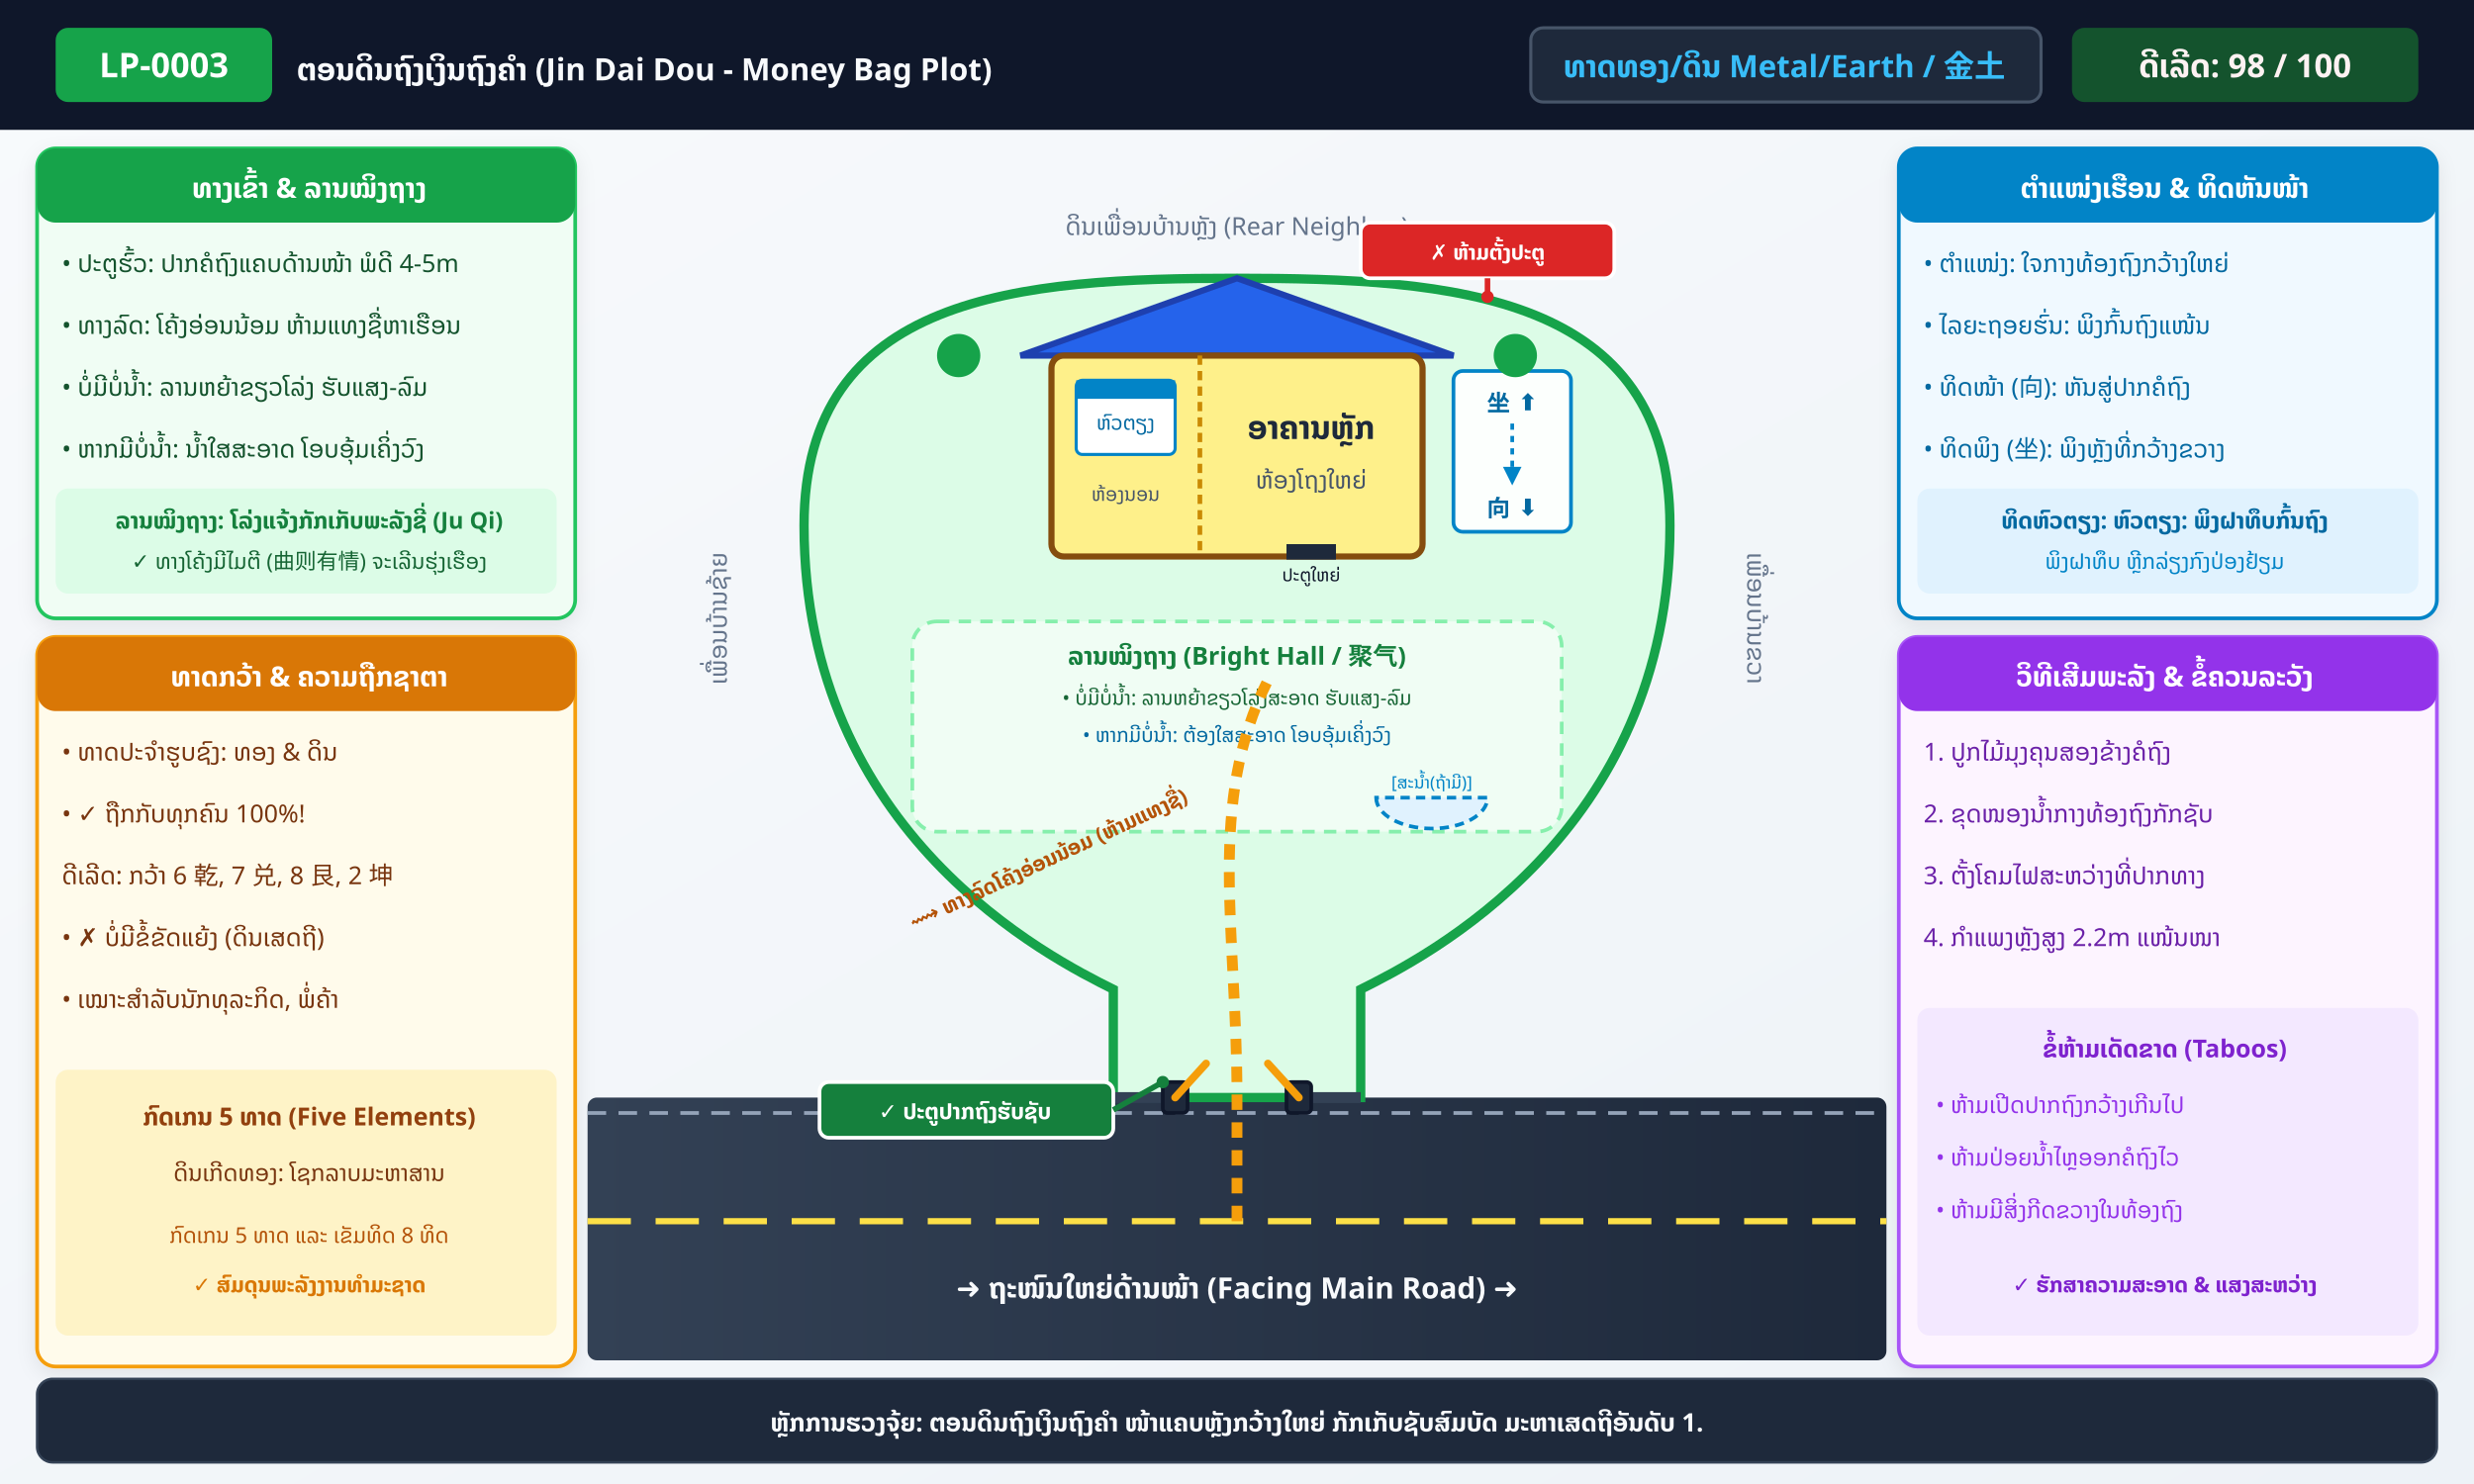
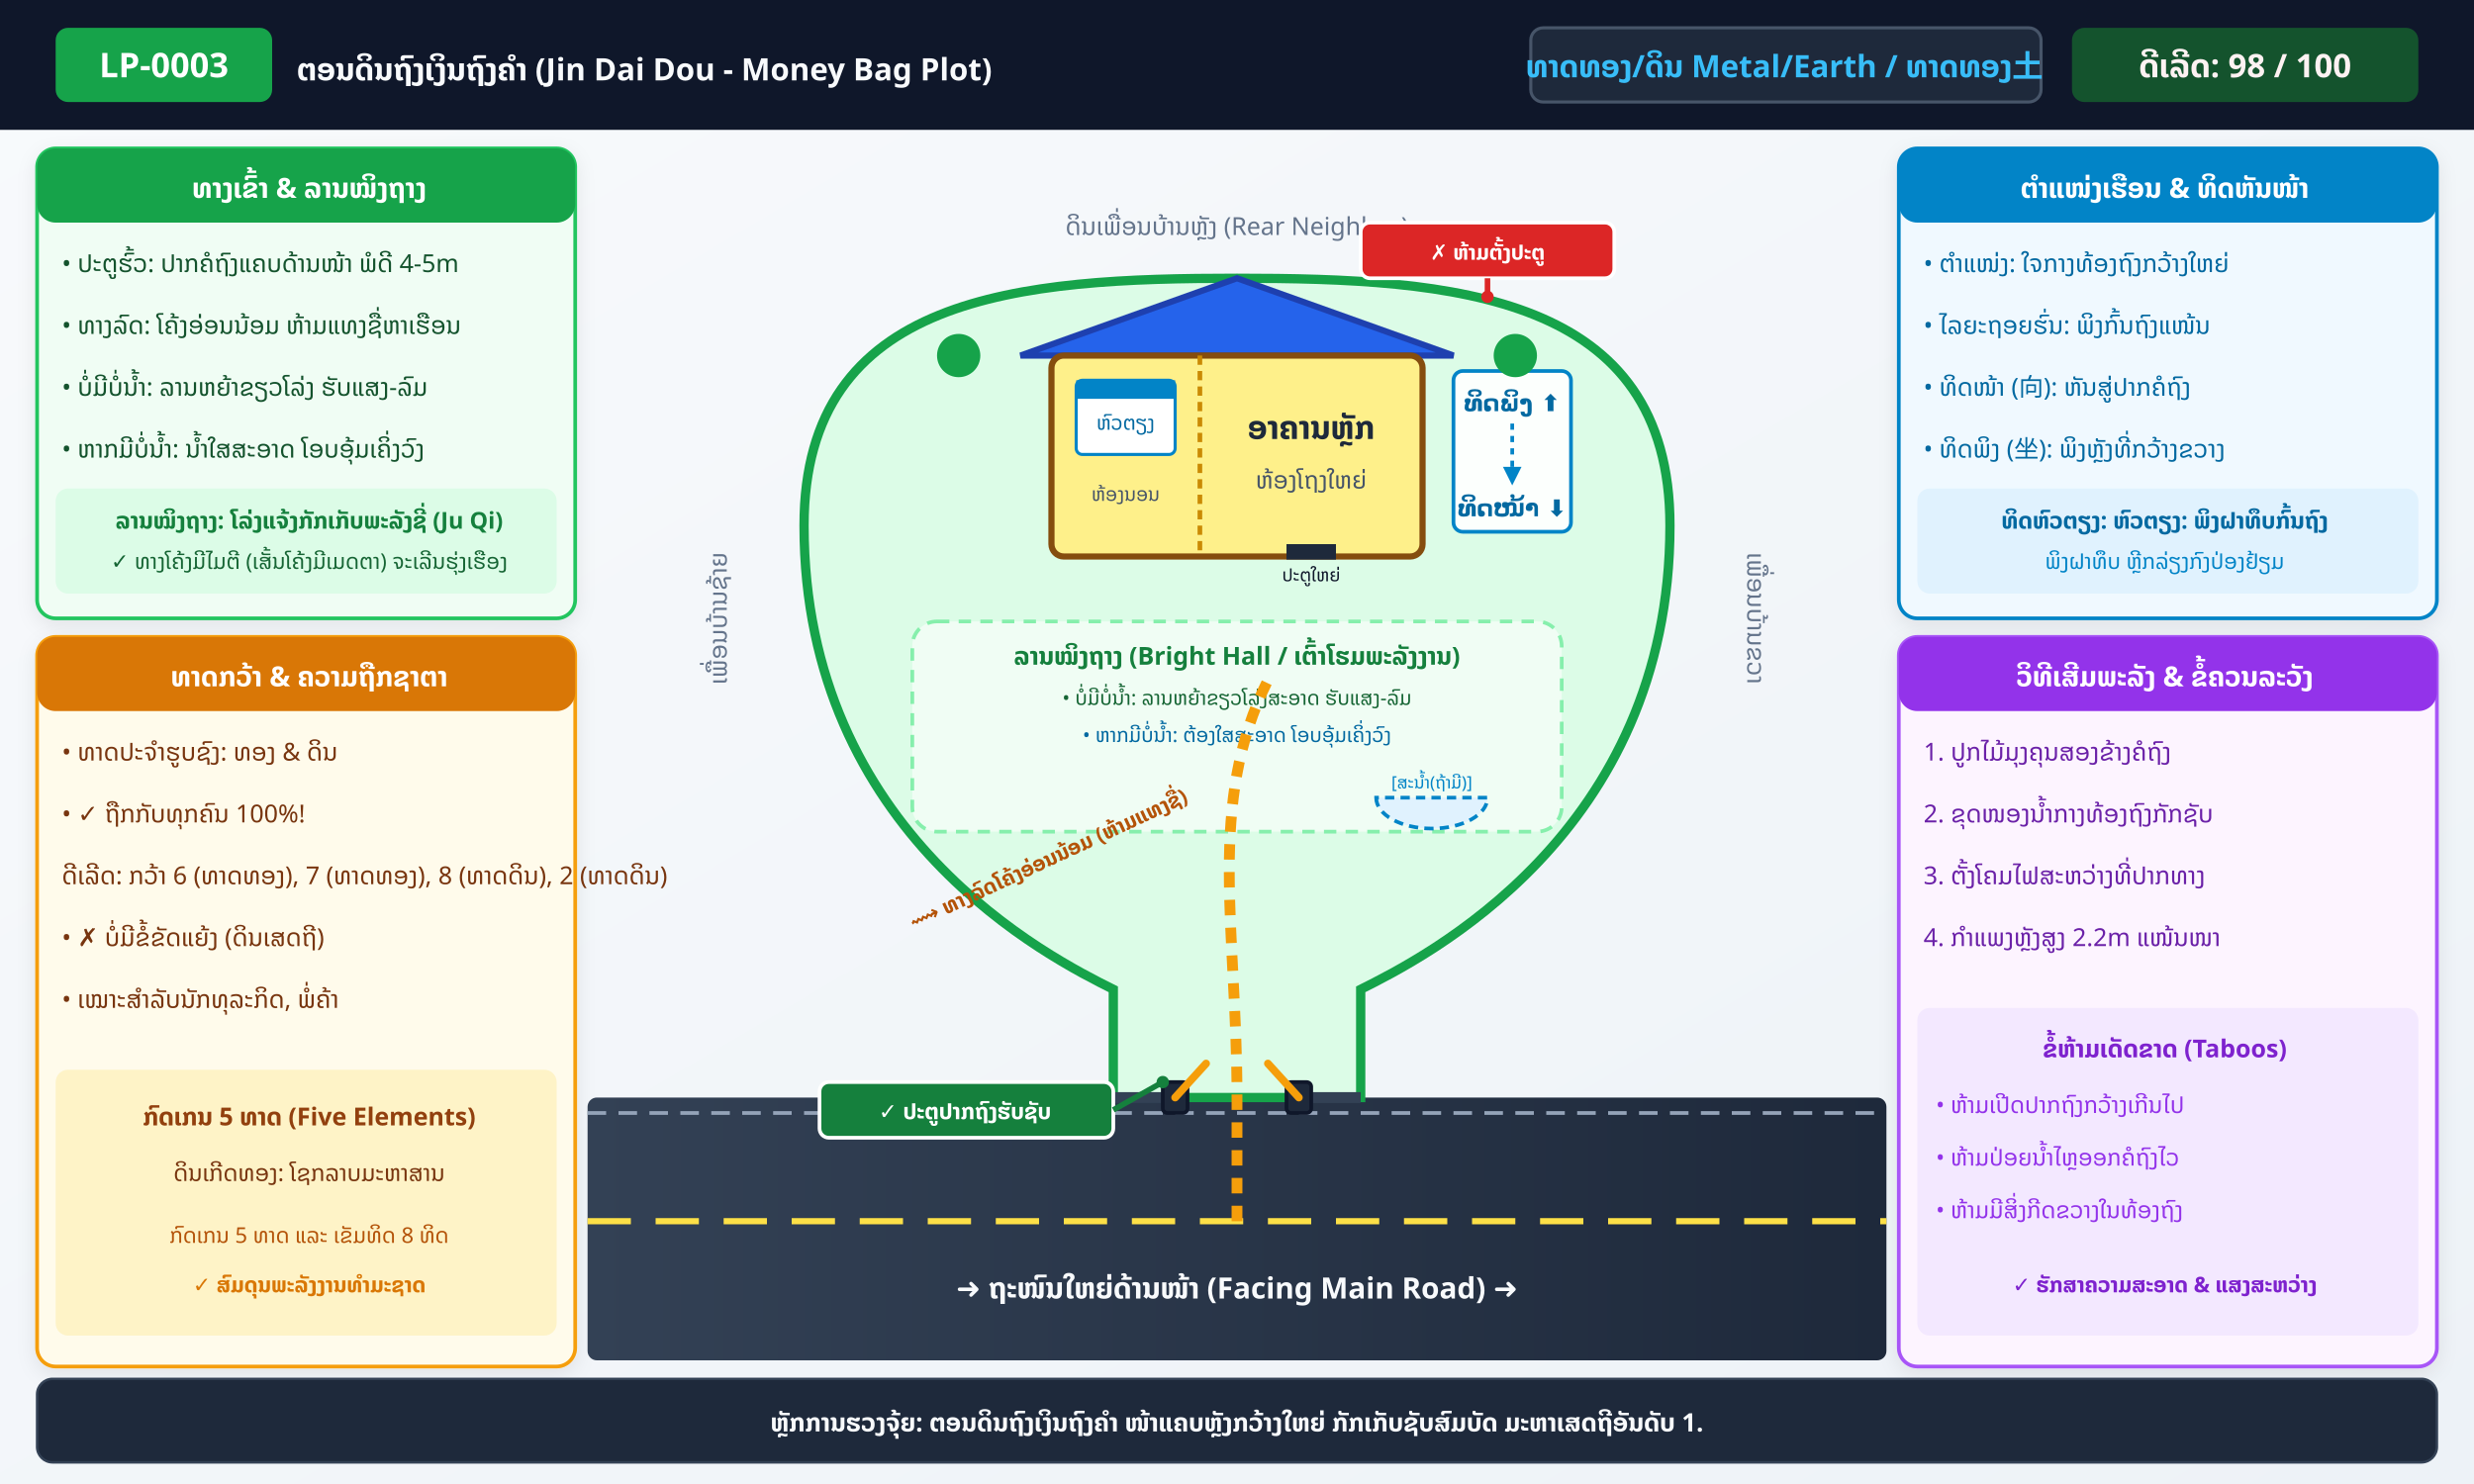
<svg xmlns="http://www.w3.org/2000/svg" viewBox="0 0 800 480" width="800" height="480">
  <defs>
    <linearGradient id="bgGrad" x1="0%" y1="0%" x2="100%" y2="100%">
      <stop offset="0%" stop-color="#F8FAFC" />
      <stop offset="100%" stop-color="#EDF2F7" />
    </linearGradient>
    <linearGradient id="roadGrad" x1="0%" y1="0%" x2="100%" y2="0%">
      <stop offset="0%" stop-color="#334155" />
      <stop offset="100%" stop-color="#1E293B" />
    </linearGradient>
    <filter id="shadow" x="-5%" y="-5%" width="110%" height="110%">
      <feDropShadow dx="0" dy="2" stdDeviation="3" flood-opacity="0.08" />
    </filter>
  </defs>
  <rect width="800" height="480" fill="url(#bgGrad)" />
  <rect x="0" y="0" width="800" height="42" fill="#0F172A" />
  <rect x="18" y="9" width="70" height="24" rx="4" fill="#16A34A" />
  <text x="53" y="25" font-family="'Segoe UI', sans-serif" font-weight="bold" font-size="11" fill="#FFFFFF" text-anchor="middle">LP-0003</text>
  <text x="96" y="26" font-family="'Noto Sans Lao', 'Segoe UI', sans-serif" font-weight="bold" font-size="10" fill="#F8FAFC">ຕອນດິນຖົງເງິນຖົງຄຳ (Jin Dai Dou - Money Bag Plot)</text>
  <rect x="495" y="9" width="165" height="24" rx="4" fill="#1E293B" stroke="#475569" stroke-width="1" />
-   <text x="577" y="25" font-family="'Noto Sans Lao', 'Segoe UI', sans-serif" font-weight="bold" font-size="10" fill="#38BDF8" text-anchor="middle">ທາດທອງ/ດິນ Metal/Earth / 金土</text>
+   <text x="577" y="25" font-family="'Noto Sans Lao', 'Segoe UI', sans-serif" font-weight="bold" font-size="10" fill="#38BDF8" text-anchor="middle">ທາດທອງ/ດິນ Metal/Earth / ທາດທອງ土</text>
  <rect x="670" y="9" width="112" height="24" rx="4" fill="#14532D" />
  <text x="726" y="25" font-family="'Noto Sans Lao', 'Segoe UI', sans-serif" font-weight="bold" font-size="10.5" fill="#FEF2F2" text-anchor="middle">ດີເລີດ: 98 / 100</text>
  <rect x="12" y="48" width="174" height="152" rx="6" fill="#F0FDF4" stroke="#22C55E" stroke-width="1.2" filter="url(#shadow)" />
  <rect x="12" y="48" width="174" height="24" rx="6" fill="#16A34A" />
  <text x="100" y="64" font-family="'Noto Sans Lao', 'Segoe UI', sans-serif" font-weight="bold" font-size="9" fill="#FFFFFF" text-anchor="middle">ທາງເຂົ້າ &amp; ລານໝິງຖາງ</text>
  <text x="20" y="88" font-family="'Noto Sans Lao', 'Segoe UI', sans-serif" font-size="8" fill="#14532D">• ປະຕູຮົ້ວ: ປາກຄໍຖົງແຄບດ້ານໜ້າ ພໍດີ 4-5m</text>
  <text x="20" y="108" font-family="'Noto Sans Lao', 'Segoe UI', sans-serif" font-size="8" fill="#14532D">• ທາງລົດ: ໂຄ້ງອ່ອນນ້ອມ ຫ້າມແທງຊື່ຫາເຮືອນ</text>
  <text x="20" y="128" font-family="'Noto Sans Lao', 'Segoe UI', sans-serif" font-size="8" fill="#14532D">• ບໍ່ມີບໍ່ນ້ຳ: ລານຫຍ້າຂຽວໂລ່ງ ຮັບແສງ-ລົມ</text>
  <text x="20" y="148" font-family="'Noto Sans Lao', 'Segoe UI', sans-serif" font-size="8" fill="#14532D">• ຫາກມີບໍ່ນ້ຳ: ນ້ຳໃສສະອາດ ໂອບອຸ້ມເຄິ່ງວົງ</text>
  <rect x="18" y="158" width="162" height="34" rx="4" fill="#DCFCE7" />
  <text x="100" y="171" font-family="'Noto Sans Lao', 'Segoe UI', sans-serif" font-weight="bold" font-size="7.5" fill="#15803D" text-anchor="middle">ລານໝິງຖາງ: ໂລ່ງແຈ້ງກັກເກັບພະລັງຊີ່ (Ju Qi)</text>
-   <text x="100" y="184" font-family="'Noto Sans Lao', 'Segoe UI', sans-serif" font-size="7" fill="#166534" text-anchor="middle">✓ ທາງໂຄ້ງມີໄມຕີ (曲则有情) ຈະເລີນຮຸ່ງເຮືອງ</text>
+   <text x="100" y="184" font-family="'Noto Sans Lao', 'Segoe UI', sans-serif" font-size="7" fill="#166534" text-anchor="middle">✓ ທາງໂຄ້ງມີໄມຕີ (ເສັ້ນໂຄ້ງມີເມດຕາ) ຈະເລີນຮຸ່ງເຮືອງ</text>
  <rect x="12" y="206" width="174" height="236" rx="6" fill="#FFFBEB" stroke="#F59E0B" stroke-width="1.2" filter="url(#shadow)" />
  <rect x="12" y="206" width="174" height="24" rx="6" fill="#D97706" />
  <text x="100" y="222" font-family="'Noto Sans Lao', 'Segoe UI', sans-serif" font-weight="bold" font-size="9" fill="#FFFFFF" text-anchor="middle">ທາດກວ້າ &amp; ຄວາມຖືກຊາຕາ</text>
  <text x="20" y="246" font-family="'Noto Sans Lao', 'Segoe UI', sans-serif" font-size="8" fill="#78350F">• ທາດປະຈຳຮູບຊົງ: ທອງ &amp; ດິນ</text>
  <text x="20" y="266" font-family="'Noto Sans Lao', 'Segoe UI', sans-serif" font-size="8" fill="#78350F">• ✓ ຖືກກັບທຸກຄົນ 100%!</text>
-   <text x="20" y="286" font-family="'Noto Sans Lao', 'Segoe UI', sans-serif" font-size="8" fill="#78350F">ດີເລີດ: ກວ້າ 6 乾, 7 兑, 8 艮, 2 坤</text>
+   <text x="20" y="286" font-family="'Noto Sans Lao', 'Segoe UI', sans-serif" font-size="8" fill="#78350F">ດີເລີດ: ກວ້າ 6 (ທາດທອງ), 7 (ທາດທອງ), 8 (ທາດດິນ), 2 (ທາດດິນ)</text>
  <text x="20" y="306" font-family="'Noto Sans Lao', 'Segoe UI', sans-serif" font-size="8" fill="#78350F">• ✗ ບໍ່ມີຂໍ້ຂັດແຍ້ງ (ດິນເສດຖີ)</text>
  <text x="20" y="326" font-family="'Noto Sans Lao', 'Segoe UI', sans-serif" font-size="8" fill="#78350F">• ເໝາະສຳລັບນັກທຸລະກິດ, ພໍ່ຄ້າ</text>
  <rect x="18" y="346" width="162" height="86" rx="4" fill="#FEF3C7" />
  <text x="100" y="364" font-family="'Noto Sans Lao', 'Segoe UI', sans-serif" font-weight="bold" font-size="8" fill="#92400E" text-anchor="middle">ກົດເກນ 5 ທາດ (Five Elements)</text>
  <text x="100" y="382" font-family="'Noto Sans Lao', 'Segoe UI', sans-serif" font-size="7.5" fill="#78350F" text-anchor="middle">ດິນເກີດທອງ: ໂຊກລາບມະຫາສານ</text>
  <text x="100" y="402" font-family="'Noto Sans Lao', 'Segoe UI', sans-serif" font-size="7" fill="#B45309" text-anchor="middle">ກົດເກນ 5 ທາດ ແລະ ເຂັມທິດ 8 ທິດ</text>
  <text x="100" y="418" font-family="'Noto Sans Lao', 'Segoe UI', sans-serif" font-weight="bold" font-size="7" fill="#D97706" text-anchor="middle">✓ ສົມດຸນພະລັງງານທຳມະຊາດ</text>
  <rect x="614" y="48" width="174" height="152" rx="6" fill="#F0F9FF" stroke="#0284C7" stroke-width="1.2" filter="url(#shadow)" />
  <rect x="614" y="48" width="174" height="24" rx="6" fill="#0284C7" />
  <text x="700" y="64" font-family="'Noto Sans Lao', 'Segoe UI', sans-serif" font-weight="bold" font-size="9" fill="#FFFFFF" text-anchor="middle">ຕຳແໜ່ງເຮືອນ &amp; ທິດຫັນໜ້າ</text>
  <text x="622" y="88" font-family="'Noto Sans Lao', 'Segoe UI', sans-serif" font-size="8" fill="#0369A1">• ຕຳແໜ່ງ: ໃຈກາງທ້ອງຖົງກວ້າງໃຫຍ່</text>
  <text x="622" y="108" font-family="'Noto Sans Lao', 'Segoe UI', sans-serif" font-size="8" fill="#0369A1">• ໄລຍະຖອຍຮົ່ນ: ພິງກົ້ນຖົງແໜ້ນ</text>
  <text x="622" y="128" font-family="'Noto Sans Lao', 'Segoe UI', sans-serif" font-size="8" fill="#0369A1">• ທິດໜ້າ (向): ຫັນສູ່ປາກຄໍຖົງ</text>
  <text x="622" y="148" font-family="'Noto Sans Lao', 'Segoe UI', sans-serif" font-size="8" fill="#0369A1">• ທິດພິງ (坐): ພິງຫຼັງທີ່ກວ້າງຂວາງ</text>
  <rect x="620" y="158" width="162" height="34" rx="4" fill="#E0F2FE" />
  <text x="700" y="171" font-family="'Noto Sans Lao', 'Segoe UI', sans-serif" font-weight="bold" font-size="7.5" fill="#0369A1" text-anchor="middle">ທິດຫົວຕຽງ: ຫົວຕຽງ: ພິງຝາທຶບກົ້ນຖົງ</text>
  <text x="700" y="184" font-family="'Noto Sans Lao', 'Segoe UI', sans-serif" font-size="7" fill="#0284C7" text-anchor="middle">ພິງຝາທຶບ ຫຼີກລ່ຽງກົງປ່ອງຢ້ຽມ</text>
  <rect x="614" y="206" width="174" height="236" rx="6" fill="#FDF4FF" stroke="#A855F7" stroke-width="1.2" filter="url(#shadow)" />
  <rect x="614" y="206" width="174" height="24" rx="6" fill="#9333EA" />
  <text x="700" y="222" font-family="'Noto Sans Lao', 'Segoe UI', sans-serif" font-weight="bold" font-size="9" fill="#FFFFFF" text-anchor="middle">ວິທີເສີມພະລັງ &amp; ຂໍ້ຄວນລະວັງ</text>
  <text x="622" y="246" font-family="'Noto Sans Lao', 'Segoe UI', sans-serif" font-size="8" fill="#6B21A8">1. ປູກໄມ້ມຸງຄຸນສອງຂ້າງຄໍຖົງ</text>
  <text x="622" y="266" font-family="'Noto Sans Lao', 'Segoe UI', sans-serif" font-size="8" fill="#6B21A8">2. ຂຸດໜອງນ້ຳກາງທ້ອງຖົງກັກຊັບ</text>
  <text x="622" y="286" font-family="'Noto Sans Lao', 'Segoe UI', sans-serif" font-size="8" fill="#6B21A8">3. ຕັ້ງໂຄມໄຟສະຫວ່າງທີ່ປາກທາງ</text>
  <text x="622" y="306" font-family="'Noto Sans Lao', 'Segoe UI', sans-serif" font-size="8" fill="#6B21A8">4. ກຳແພງຫຼັງສູງ 2.2m ແໜ້ນໜາ</text>
  <rect x="620" y="326" width="162" height="106" rx="4" fill="#F3E8FF" />
  <text x="700" y="342" font-family="'Noto Sans Lao', 'Segoe UI', sans-serif" font-weight="bold" font-size="8" fill="#7E22CE" text-anchor="middle">ຂໍ້ຫ້າມເດັດຂາດ (Taboos)</text>
  <text x="626" y="360" font-family="'Noto Sans Lao', 'Segoe UI', sans-serif" font-size="7.5" fill="#9333EA">• ຫ້າມເປີດປາກຖົງກວ້າງເກີນໄປ</text>
  <text x="626" y="377" font-family="'Noto Sans Lao', 'Segoe UI', sans-serif" font-size="7.5" fill="#9333EA">• ຫ້າມປ່ອຍນ້ຳໄຫຼອອກຄໍຖົງໄວ</text>
  <text x="626" y="394" font-family="'Noto Sans Lao', 'Segoe UI', sans-serif" font-size="7.5" fill="#9333EA">• ຫ້າມມີສິ່ງກີດຂວາງໃນທ້ອງຖົງ</text>
  <text x="700" y="418" font-family="'Noto Sans Lao', 'Segoe UI', sans-serif" font-weight="bold" font-size="7" fill="#7E22CE" text-anchor="middle">✓ ຮັກສາຄວາມສະອາດ &amp; ແສງສະຫວ່າງ</text>
  <rect x="190" y="355" width="420" height="85" fill="url(#roadGrad)" rx="3" />
  <line x1="190" y1="395" x2="610" y2="395" stroke="#FDE047" stroke-width="2" stroke-dasharray="14,8" />
  <line x1="190" y1="360" x2="610" y2="360" stroke="#94A3B8" stroke-width="1.2" stroke-dasharray="6,4" />
  <text x="400" y="420" font-family="'Noto Sans Lao', 'Segoe UI', sans-serif" font-weight="bold" font-size="9.5" fill="#F8FAFC" text-anchor="middle">➜ ຖະໜົນໃຫຍ່ດ້ານໜ້າ (Facing Main Road) ➜</text>
  <g>
    <text x="400" y="76" font-family="'Noto Sans Lao', 'Segoe UI', sans-serif" font-size="8" fill="#64748B" text-anchor="middle">ດິນເພື່ອນບ້ານຫຼັງ (Rear Neighbor)</text>
    <text x="235" y="200" font-family="'Noto Sans Lao', 'Segoe UI', sans-serif" font-size="8" fill="#64748B" text-anchor="middle" transform="rotate(-90 235 200)">ເພື່ອນບ້ານຊ້າຍ</text>
    <text x="565" y="200" font-family="'Noto Sans Lao', 'Segoe UI', sans-serif" font-size="8" fill="#64748B" text-anchor="middle" transform="rotate(90 565 200)">ເພື່ອນບ້ານຂວາ</text>
    <path d="M 360 355 L 360 320 C 340 310 260 270 260 170 C 260 95 330 90 400 90 C 470 90 540 95 540 170 C 540 270 460 310 440 320 L 440 355 Z" fill="#DCFCE7" stroke="#16A34A" stroke-width="3" />
    <polygon points="330,115 400,90 470,115" fill="#2563EB" stroke="#1E40AF" stroke-width="2" />
    <rect x="340" y="115" width="120" height="65" fill="#FEF08A" stroke="#854D0E" stroke-width="2" rx="4" />
    <line x1="388" y1="115" x2="388" y2="180" stroke="#CA8A04" stroke-width="1.5" stroke-dasharray="3,2" />
    <rect x="348" y="123" width="32" height="24" rx="2" fill="#FFFFFF" stroke="#0284C7" stroke-width="1" />
    <rect x="348" y="123" width="32" height="6" fill="#0284C7" />
    <text x="364" y="139" font-family="'Noto Sans Lao', 'Segoe UI', sans-serif" font-size="6.5" fill="#0369A1" text-anchor="middle">ຫົວຕຽງ</text>
    <text x="364" y="162" font-family="'Noto Sans Lao', 'Segoe UI', sans-serif" font-size="6.2" fill="#475569" text-anchor="middle">ຫ້ອງນອນ</text>
    <text x="424" y="142" font-family="'Noto Sans Lao', 'Segoe UI', sans-serif" font-weight="bold" font-size="10.5" fill="#1E293B" text-anchor="middle">ອາຄານຫຼັກ</text>
    <text x="424" y="158" font-family="'Noto Sans Lao', 'Segoe UI', sans-serif" font-size="7.8" fill="#475569" text-anchor="middle">ຫ້ອງໂຖງໃຫຍ່</text>
    <rect x="416" y="176" width="16" height="5" fill="#1E293B" />
    <text x="424" y="188" font-family="'Noto Sans Lao', 'Segoe UI', sans-serif" font-size="5.8" fill="#0F172A" text-anchor="middle">ປະຕູໃຫຍ່</text>
    <g transform="translate(470, 120)">
      <rect x="0" y="0" width="38" height="52" rx="3" fill="#FFFFFF" fill-opacity="0.92" stroke="#0284C7" stroke-width="1.2" />
-       <text x="19" y="13" font-family="'Segoe UI', sans-serif" font-weight="bold" font-size="7.5" fill="#0369A1" text-anchor="middle">坐 ⬆</text>
+       <text x="19" y="13" font-family="'Segoe UI', sans-serif" font-weight="bold" font-size="7.5" fill="#0369A1" text-anchor="middle">ທິດພິງ ⬆</text>
      <line x1="19" y1="17" x2="19" y2="35" stroke="#0284C7" stroke-width="1.2" stroke-dasharray="2,2" />
      <polygon points="19,37 16,31 22,31" fill="#0284C7" />
-       <text x="19" y="47" font-family="'Segoe UI', sans-serif" font-weight="bold" font-size="7.5" fill="#0369A1" text-anchor="middle">向 ⬇</text>
+       <text x="19" y="47" font-family="'Segoe UI', sans-serif" font-weight="bold" font-size="7.5" fill="#0369A1" text-anchor="middle">ທິດໜ້າ ⬇</text>
    </g>
    <rect x="295" y="201" width="210" height="68" rx="8" fill="#F0FDF4" stroke="#86EFAC" stroke-width="1.2" stroke-dasharray="4,3" />
-     <text x="400" y="215" font-family="'Noto Sans Lao', 'Segoe UI', sans-serif" font-weight="bold" font-size="8" fill="#15803D" text-anchor="middle">ລານໝິງຖາງ (Bright Hall / 聚气)</text>
+     <text x="400" y="215" font-family="'Noto Sans Lao', 'Segoe UI', sans-serif" font-weight="bold" font-size="8" fill="#15803D" text-anchor="middle">ລານໝິງຖາງ (Bright Hall / ເຕົ້າໂຮມພະລັງງານ)</text>
    <text x="400" y="228" font-family="'Noto Sans Lao', 'Segoe UI', sans-serif" font-size="6.5" fill="#166534" text-anchor="middle">• ບໍ່ມີບໍ່ນ້ຳ: ລານຫຍ້າຂຽວໂລ່ງສະອາດ ຮັບແສງ-ລົມ</text>
    <text x="400" y="240" font-family="'Noto Sans Lao', 'Segoe UI', sans-serif" font-size="6.5" fill="#0369A1" text-anchor="middle">• ຫາກມີບໍ່ນ້ຳ: ຕ້ອງໃສສະອາດ ໂອບອຸ້ມເຄິ່ງວົງ</text>
    <path d="M 445 258 A 18 10 0 0 0 481 258 Z" fill="#E0F2FE" stroke="#0284C7" stroke-width="1.2" stroke-dasharray="3,2" />
    <text x="463" y="255" font-family="'Noto Sans Lao', 'Segoe UI', sans-serif" font-size="5.5" fill="#0284C7" text-anchor="middle">[ສະນ້ຳ(ຖ້າມີ)]</text>
    <line x1="360" y1="355" x2="380" y2="355" stroke="#334155" stroke-width="3.5" />
    <line x1="420" y1="355" x2="440" y2="355" stroke="#334155" stroke-width="3.5" />
    <rect x="376" y="350" width="8" height="10" rx="1.5" fill="#1E293B" stroke="#0F172A" stroke-width="1.2" />
    <rect x="416" y="350" width="8" height="10" rx="1.5" fill="#1E293B" stroke="#0F172A" stroke-width="1.2" />
    <line x1="380" y1="355" x2="390" y2="344" stroke="#F59E0B" stroke-width="2.5" stroke-linecap="round" />
    <line x1="420" y1="355" x2="410" y2="344" stroke="#F59E0B" stroke-width="2.5" stroke-linecap="round" />
    <path d="M 400 395 L 400 355 C 400 300 390 260 410 220" fill="none" stroke="#F59E0B" stroke-width="3.5" stroke-dasharray="5,4" />
    <text x="340" y="280" font-family="'Noto Sans Lao', 'Segoe UI', sans-serif" font-weight="bold" font-size="6.8" fill="#B45309" text-anchor="middle" transform="rotate(-25 340 280)">⟿ ທາງລົດໂຄ້ງອ່ອນນ້ອມ (ຫ້າມແທງຊື່)</text>
    <g transform="translate(265, 350)">
      <rect x="0" y="0" width="95" height="18" rx="3" fill="#15803D" stroke="#FFFFFF" stroke-width="1.2" />
      <text x="47" y="12" font-family="'Noto Sans Lao', 'Segoe UI', sans-serif" font-weight="bold" font-size="7.2" fill="#FFFFFF" text-anchor="middle">✓ ປະຕູປາກຖົງຮັບຊັບ</text>
      <line x1="95" y1="9" x2="111" y2="0" stroke="#15803D" stroke-width="1.8" />
      <circle cx="111" cy="0" r="2" fill="#15803D" />
    </g>
    <g transform="translate(440, 72)">
      <rect x="0" y="0" width="82" height="18" rx="3" fill="#DC2626" stroke="#FFFFFF" stroke-width="1.2" />
      <text x="41" y="12" font-family="'Noto Sans Lao', 'Segoe UI', sans-serif" font-weight="bold" font-size="6.8" fill="#FFFFFF" text-anchor="middle">✗ ຫ້າມຕັ້ງປະຕູ</text>
      <line x1="41" y1="18" x2="41" y2="24" stroke="#DC2626" stroke-width="1.8" />
      <circle cx="41" cy="24" r="2" fill="#DC2626" />
    </g>
    <circle cx="310" cy="115" r="7" fill="#16A34A" />
    <circle cx="490" cy="115" r="7" fill="#16A34A" />
  </g>
  <rect x="12" y="446" width="776" height="27" rx="5" fill="#1E293B" stroke="#334155" stroke-width="0.8" />
  <text x="400" y="463" font-family="'Noto Sans Lao', 'Segoe UI', sans-serif" font-weight="bold" font-size="8.2" fill="#F8FAFC" text-anchor="middle">ຫຼັກການຮວງຈຸ້ຍ: ຕອນດິນຖົງເງິນຖົງຄຳ ໜ້າແຄບຫຼັງກວ້າງໃຫຍ່ ກັກເກັບຊັບສົມບັດ ມະຫາເສດຖີອັນດັບ 1.</text>
</svg>
